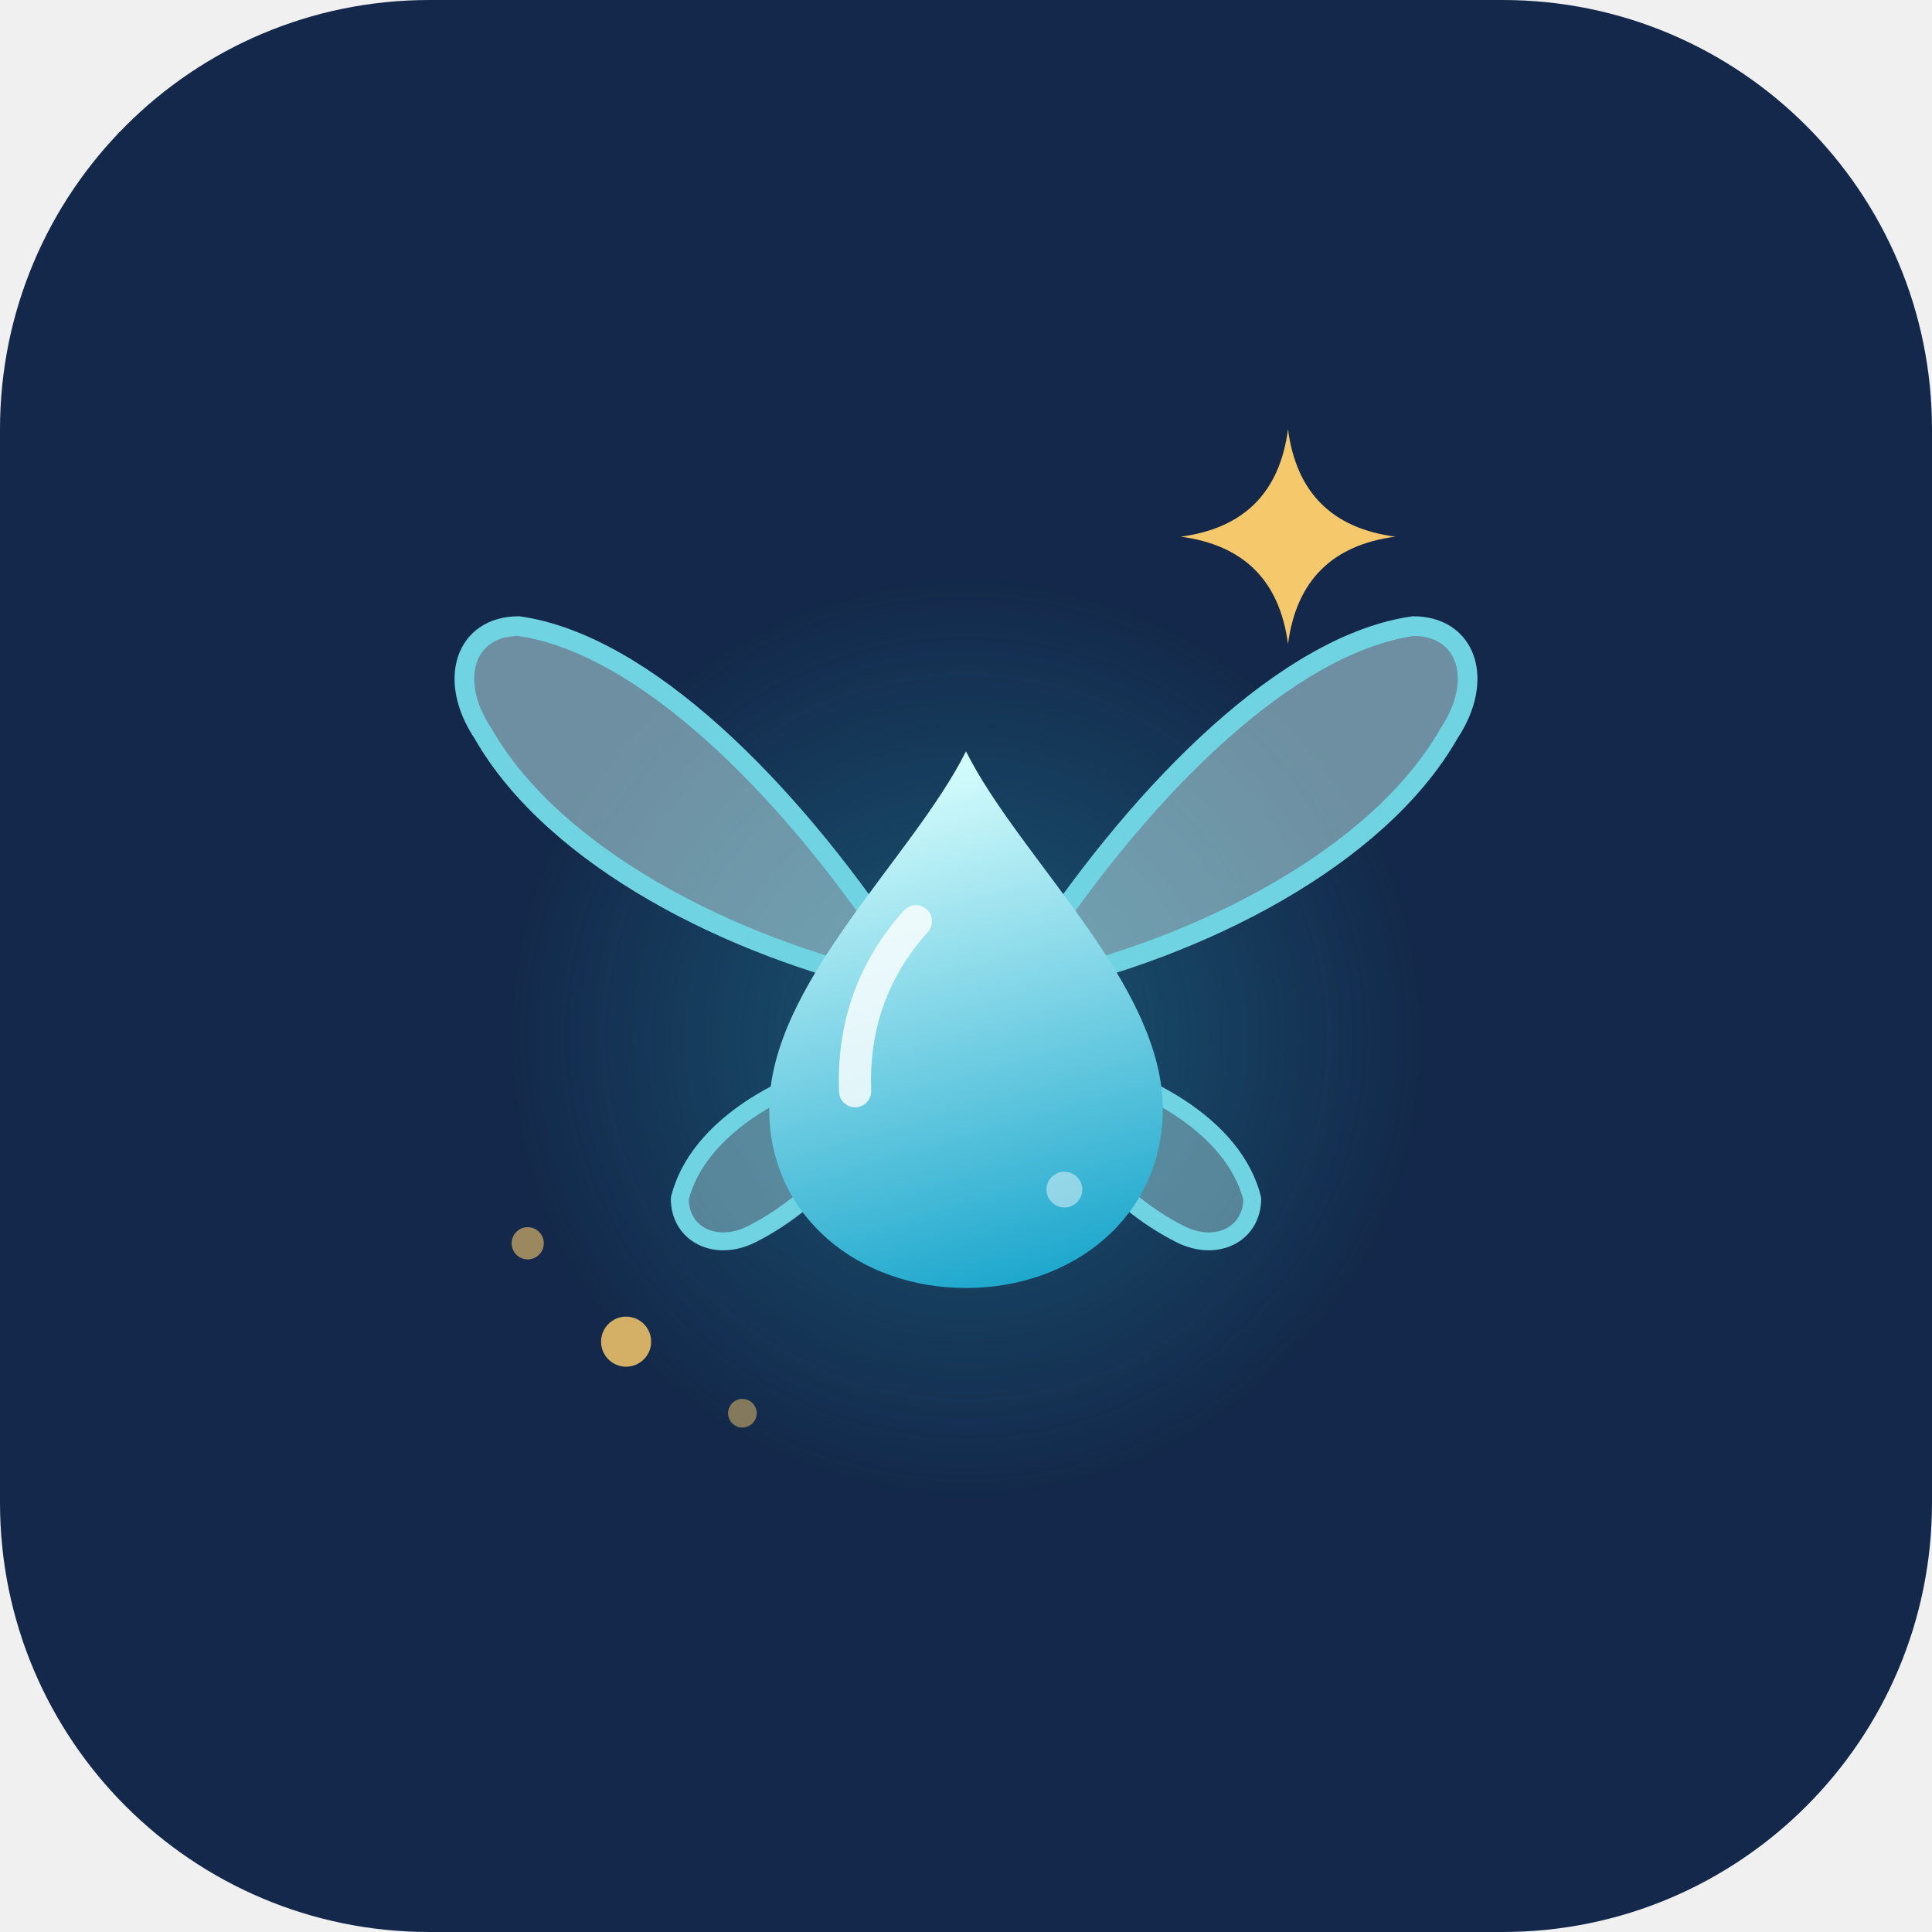
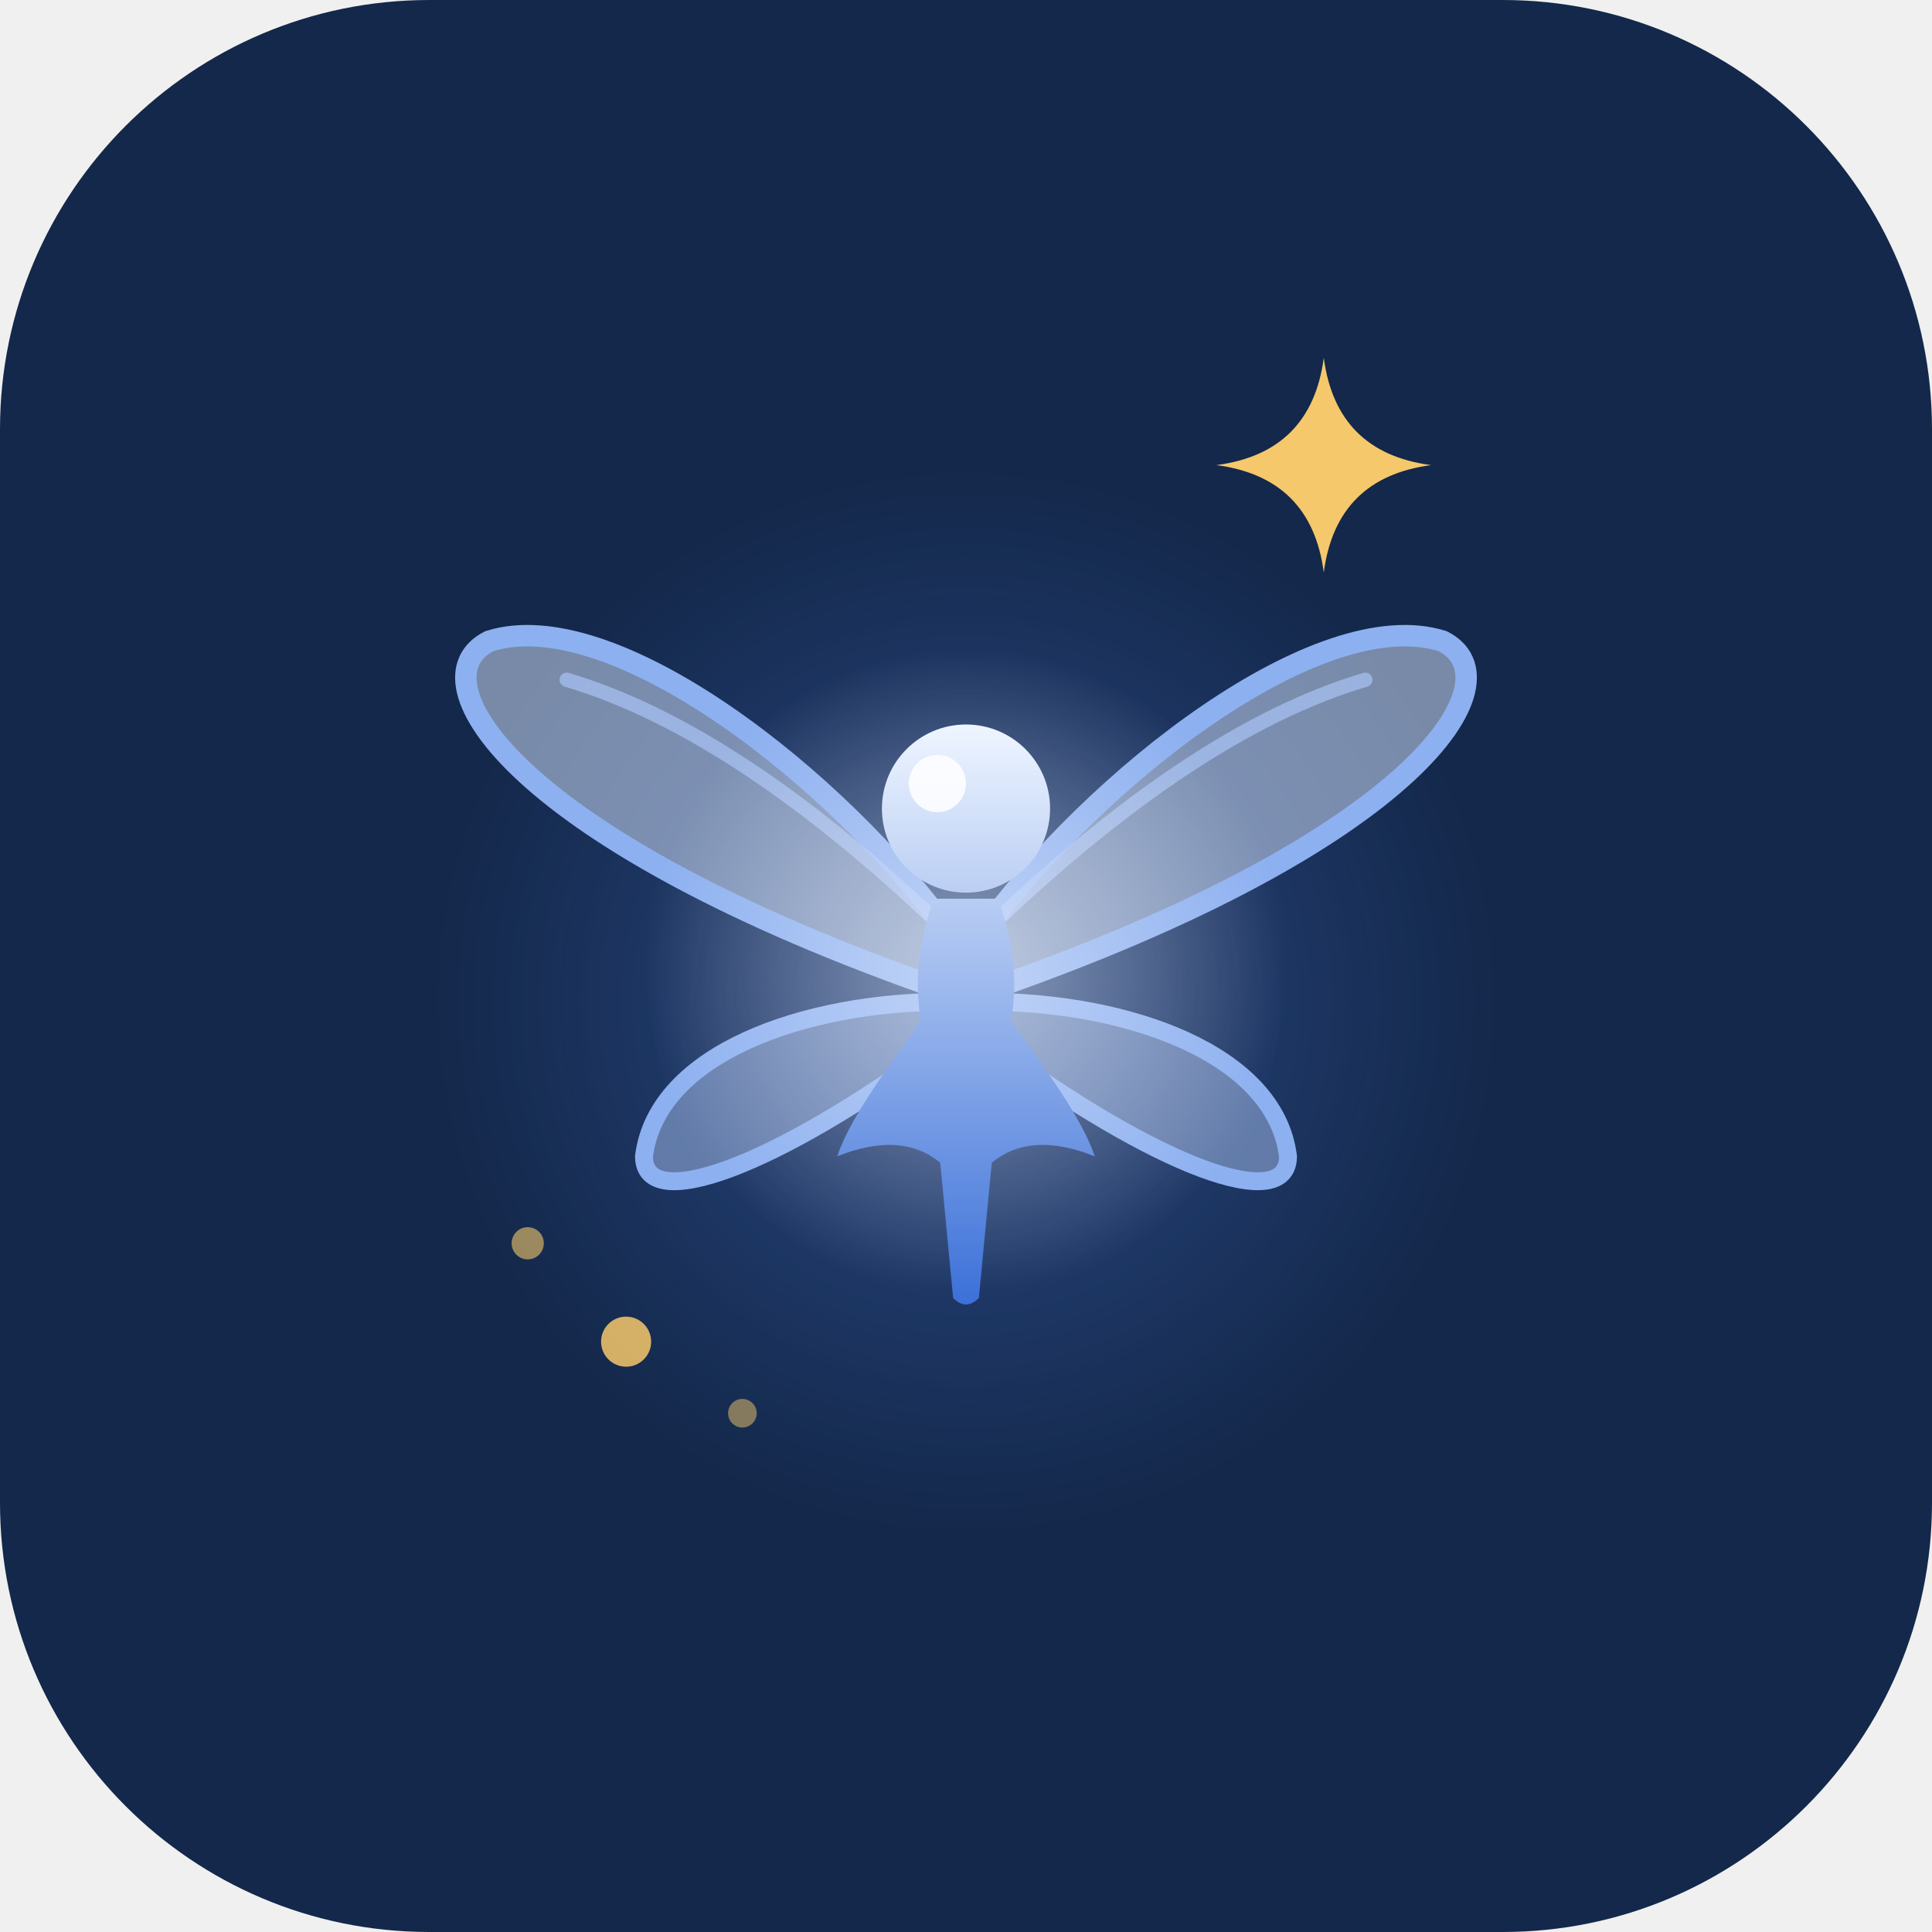
<svg xmlns="http://www.w3.org/2000/svg" viewBox="0 0 108 108" role="img" aria-label="Flit">
  <defs>
-     <radialGradient id="fglow" cx="54" cy="58" r="26" gradientUnits="userSpaceOnUse">
-       <stop offset="0" stop-color="#2ED8E6" stop-opacity=".27" />
-       <stop offset="1" stop-color="#2ED8E6" stop-opacity="0" />
+     <radialGradient id="fglow" cx="54" cy="56" r="30" gradientUnits="userSpaceOnUse">
+       <stop offset="0" stop-color="#5B8CFF" stop-opacity=".33" />
+       <stop offset="1" stop-color="#5B8CFF" stop-opacity="0" />
    </radialGradient>
-     <linearGradient id="fbody" x1="50" y1="44" x2="58" y2="72" gradientUnits="userSpaceOnUse">
-       <stop offset="0" stop-color="#D2FBFC" />
-       <stop offset="1" stop-color="#1AA6CC" />
+     <radialGradient id="finner" cx="54" cy="54.2" r="18" gradientUnits="userSpaceOnUse">
+       <stop offset="0" stop-color="#FFFFFF" stop-opacity=".47" />
+       <stop offset="1" stop-color="#FFFFFF" stop-opacity="0" />
+     </radialGradient>
+     <linearGradient id="fbody" x1="54" y1="40.5" x2="54" y2="73.3" gradientUnits="userSpaceOnUse">
+       <stop offset="0" stop-color="#EEF5FF" />
+       <stop offset="1" stop-color="#3A6FD8" />
    </linearGradient>
  </defs>
  <rect width="108" height="108" rx="24" fill="#13284A" />
-   <circle cx="54" cy="58" r="26" fill="url(#fglow)" />
-   <g stroke="#6FD3E2" stroke-linejoin="round">
-     <path d="M50,53 C44,44 36,36 29,35 C26,35 25,38 27,41 C31,48 41,53 50,55 Z" fill="#C8F6F8" fill-opacity=".5" stroke-width="1.1" />
-     <path d="M58,53 C64,44 72,36 79,35 C82,35 83,38 81,41 C77,48 67,53 58,55 Z" fill="#C8F6F8" fill-opacity=".5" stroke-width="1.1" />
-     <path d="M50,59 C44,60 39,63 38,67 C38,69 40,70 42,69 C46,67 49,63 50,60 Z" fill="#B4EEF3" fill-opacity=".42" stroke-width="1" />
-     <path d="M58,59 C64,60 69,63 70,67 C70,69 68,70 66,69 C62,67 59,63 58,60 Z" fill="#B4EEF3" fill-opacity=".42" stroke-width="1" />
+   <circle cx="54" cy="56" r="30" fill="url(#fglow)" />
+   <g stroke="#8DB0F0" stroke-linejoin="round">
+     <path d="M52.92,56 C45,56 36.72,58.88 36,64.64 C36,67.88 43.2,65.36 52.92,58.16 Z" fill="#B9D2FF" fill-opacity=".45" stroke-width="1" />
+     <path d="M55.08,56 C63,56 71.28,58.88 72,64.64 C72,67.88 64.8,65.36 55.08,58.16 Z" fill="#B9D2FF" fill-opacity=".45" stroke-width="1" />
+     <path d="M53.28,52.4 C46.8,43.4 34.2,33.68 27.36,35.84 C23.04,38 28.8,47 52.56,55.28 Z" fill="#D6E4FF" fill-opacity=".52" stroke-width="1.2" />
+     <path d="M54.72,52.4 C61.2,43.4 73.8,33.68 80.64,35.84 C84.96,38 79.2,47 55.44,55.28 Z" fill="#D6E4FF" fill-opacity=".52" stroke-width="1.2" />
  </g>
-   <path fill="url(#fbody)" d="M54,42 C57,48 65,55 65,62 C65,68 60,72 54,72 C48,72 43,68 43,62 C43,55 51,48 54,42 Z" />
-   <path d="M47.8,61 Q47.6,55.5 51.2,51.5" fill="none" stroke="#fff" stroke-opacity=".8" stroke-width="1.8" stroke-linecap="round" />
-   <circle cx="59.5" cy="66.5" r="1" fill="#fff" fill-opacity=".45" />
-   <path d="M72,24 Q72.7,29.3 78,30 Q72.7,30.7 72,36 Q71.3,30.7 66,30 Q71.3,29.3 72,24 Z" fill="#F5C86B" />
+   <g stroke="#A8C4F5" stroke-opacity=".7" stroke-width=".8" stroke-linecap="round" fill="none">
+     <path d="M53.28,52.4 Q41.4,40.88 31.68,38" />
+     <path d="M54.72,52.4 Q66.6,40.88 76.32,38" />
+   </g>
+   <circle cx="54" cy="54.2" r="18" fill="url(#finner)" />
+   <path fill="url(#fbody)" d="M52.2,50.24 C51.3,52.76 51.12,54.92 51.48,57.08 C49.68,59.6 47.52,62.48 46.8,64.64 Q50.4,63.2 52.56,65 L53.28,72.56 Q54,73.28 54.72,72.56 L55.44,65 Q57.6,63.2 61.2,64.64 C60.48,62.48 58.32,59.6 56.52,57.08 C56.88,54.92 56.7,52.76 55.8,50.24 Z" />
+   <circle cx="54" cy="45.2" r="4.7" fill="url(#fbody)" />
+   <circle cx="52.4" cy="43.8" r="1.6" fill="#FFFFFF" fill-opacity=".85" />
+   <path d="M74,20 Q74.7,25.3 80,26 Q74.7,26.7 74,32 Q73.3,26.7 68,26 Q73.3,25.3 74,20 Z" fill="#F5C86B" />
  <circle cx="35" cy="75" r="1.4" fill="#F5C86B" fill-opacity=".85" />
  <circle cx="29.5" cy="69.5" r=".9" fill="#F5C86B" fill-opacity=".6" />
  <circle cx="41.5" cy="79" r=".8" fill="#F5C86B" fill-opacity=".5" />
</svg>
